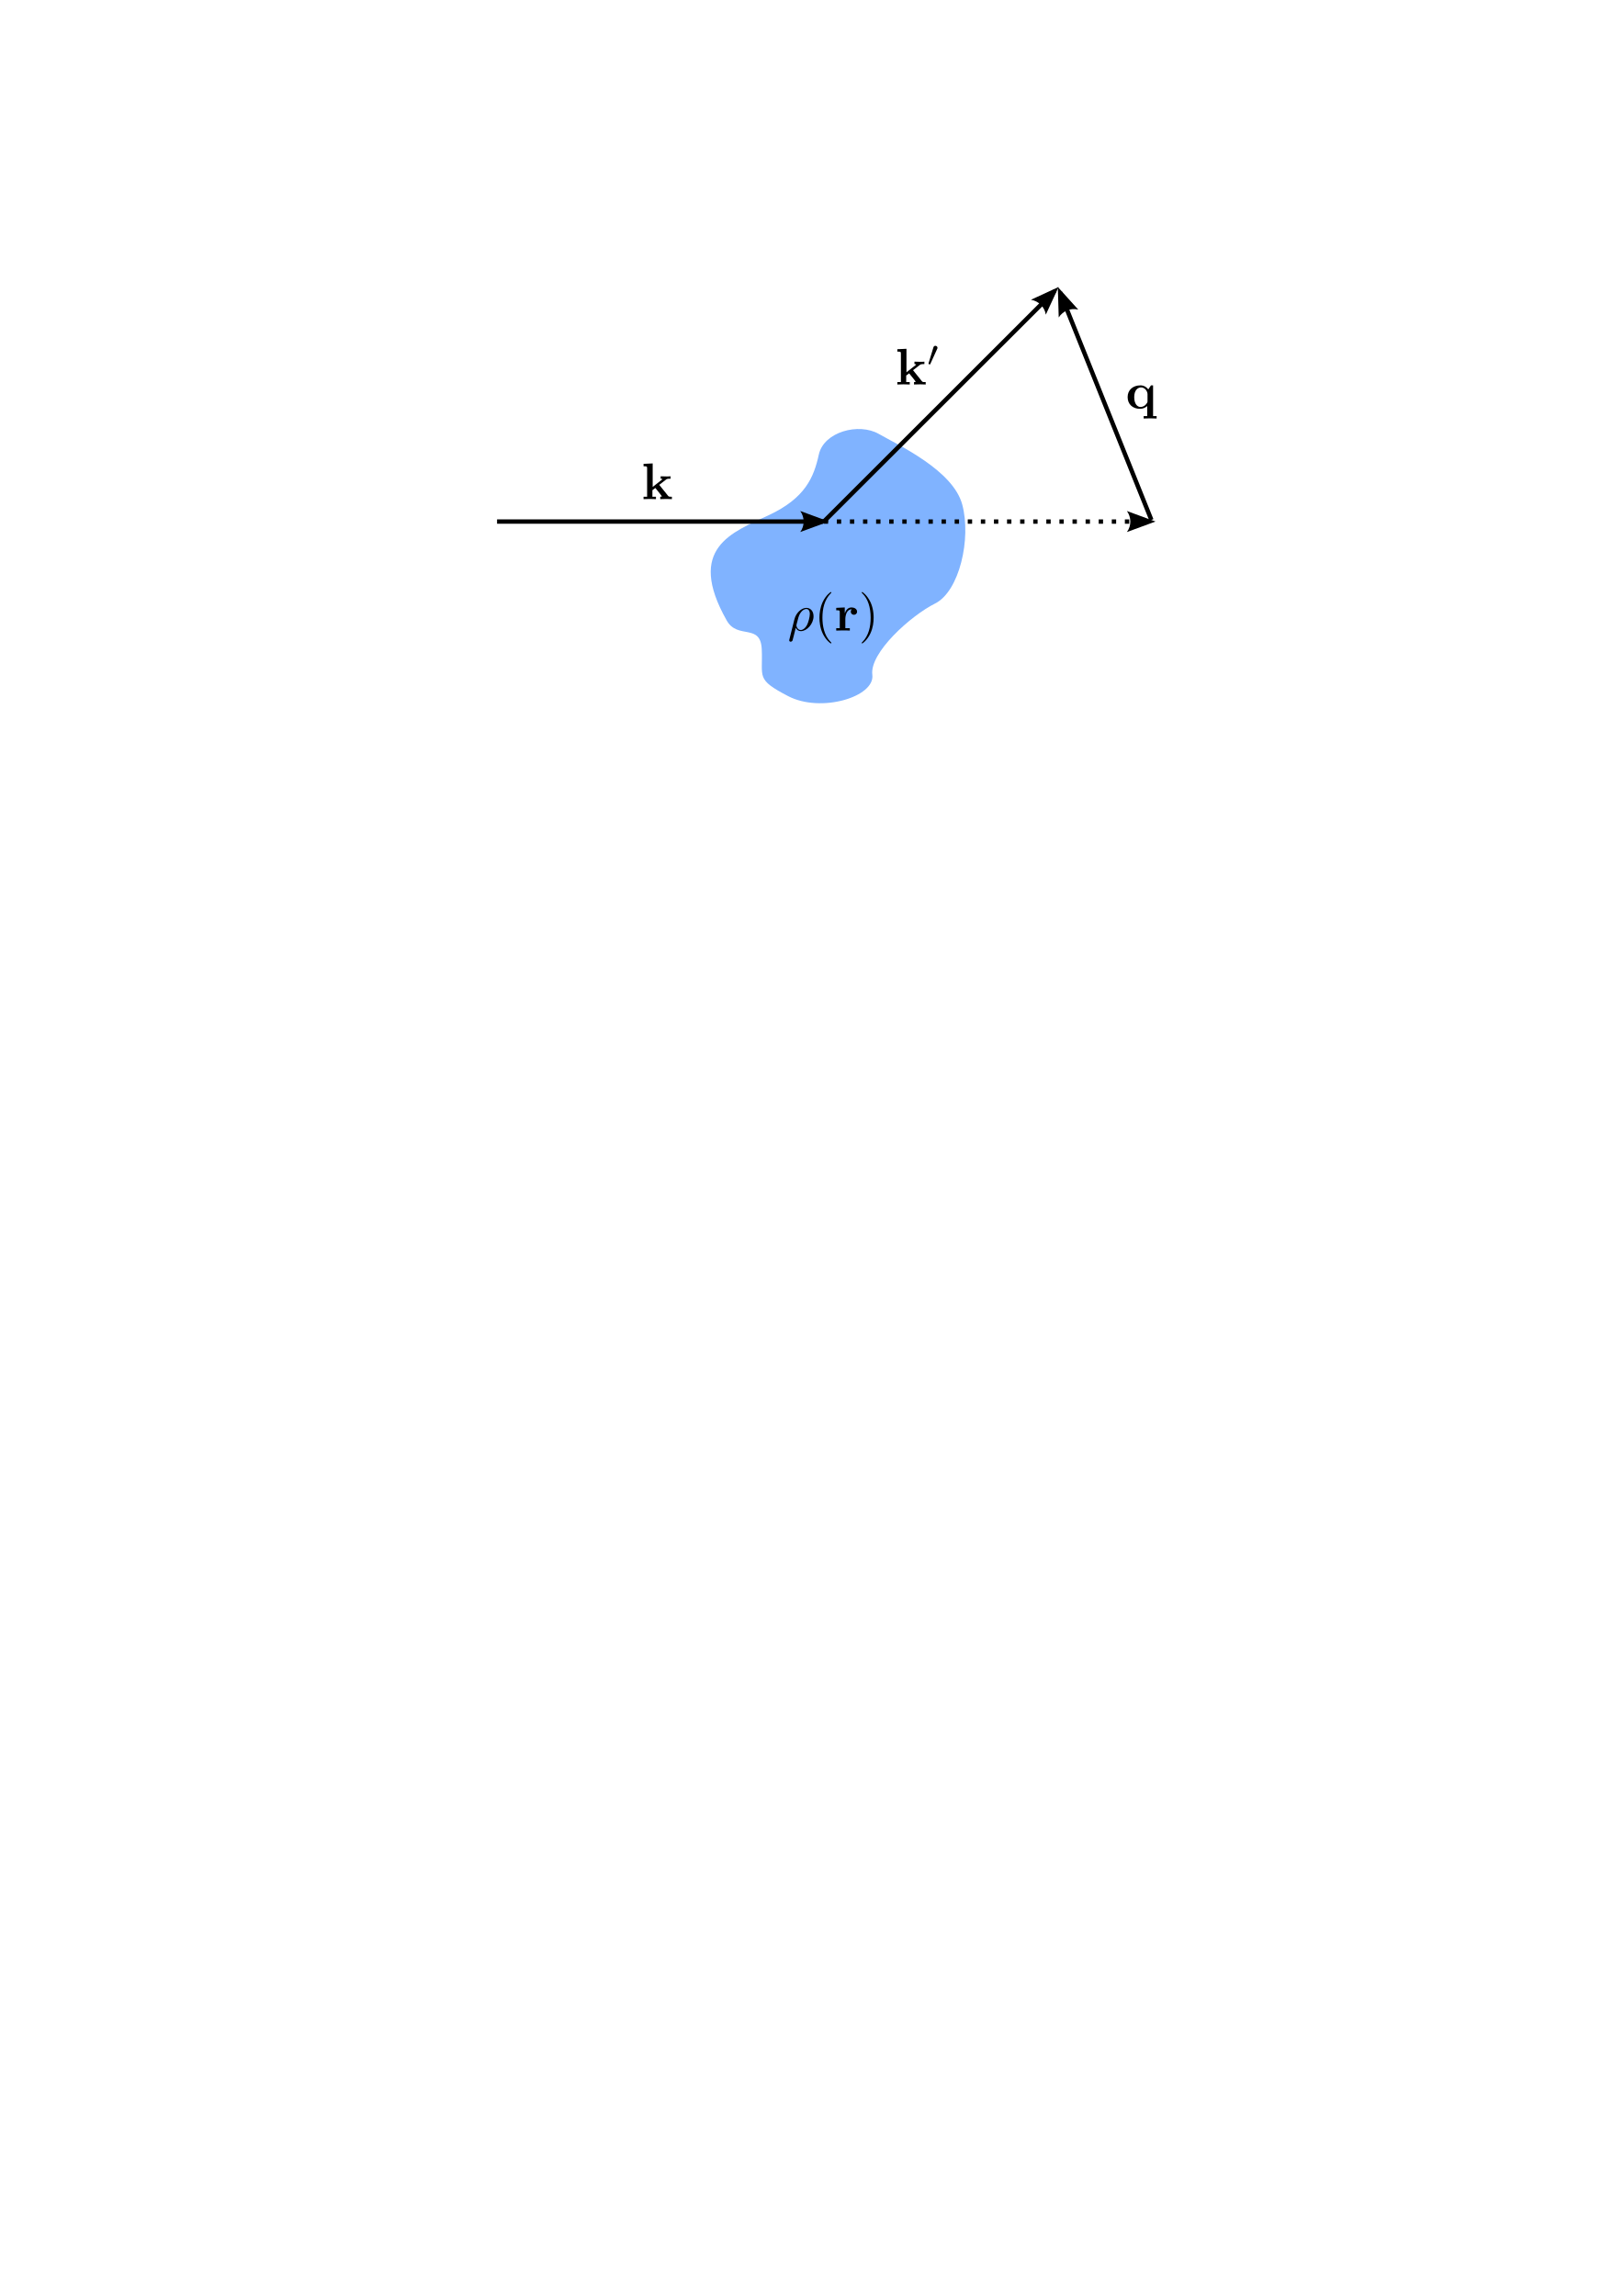
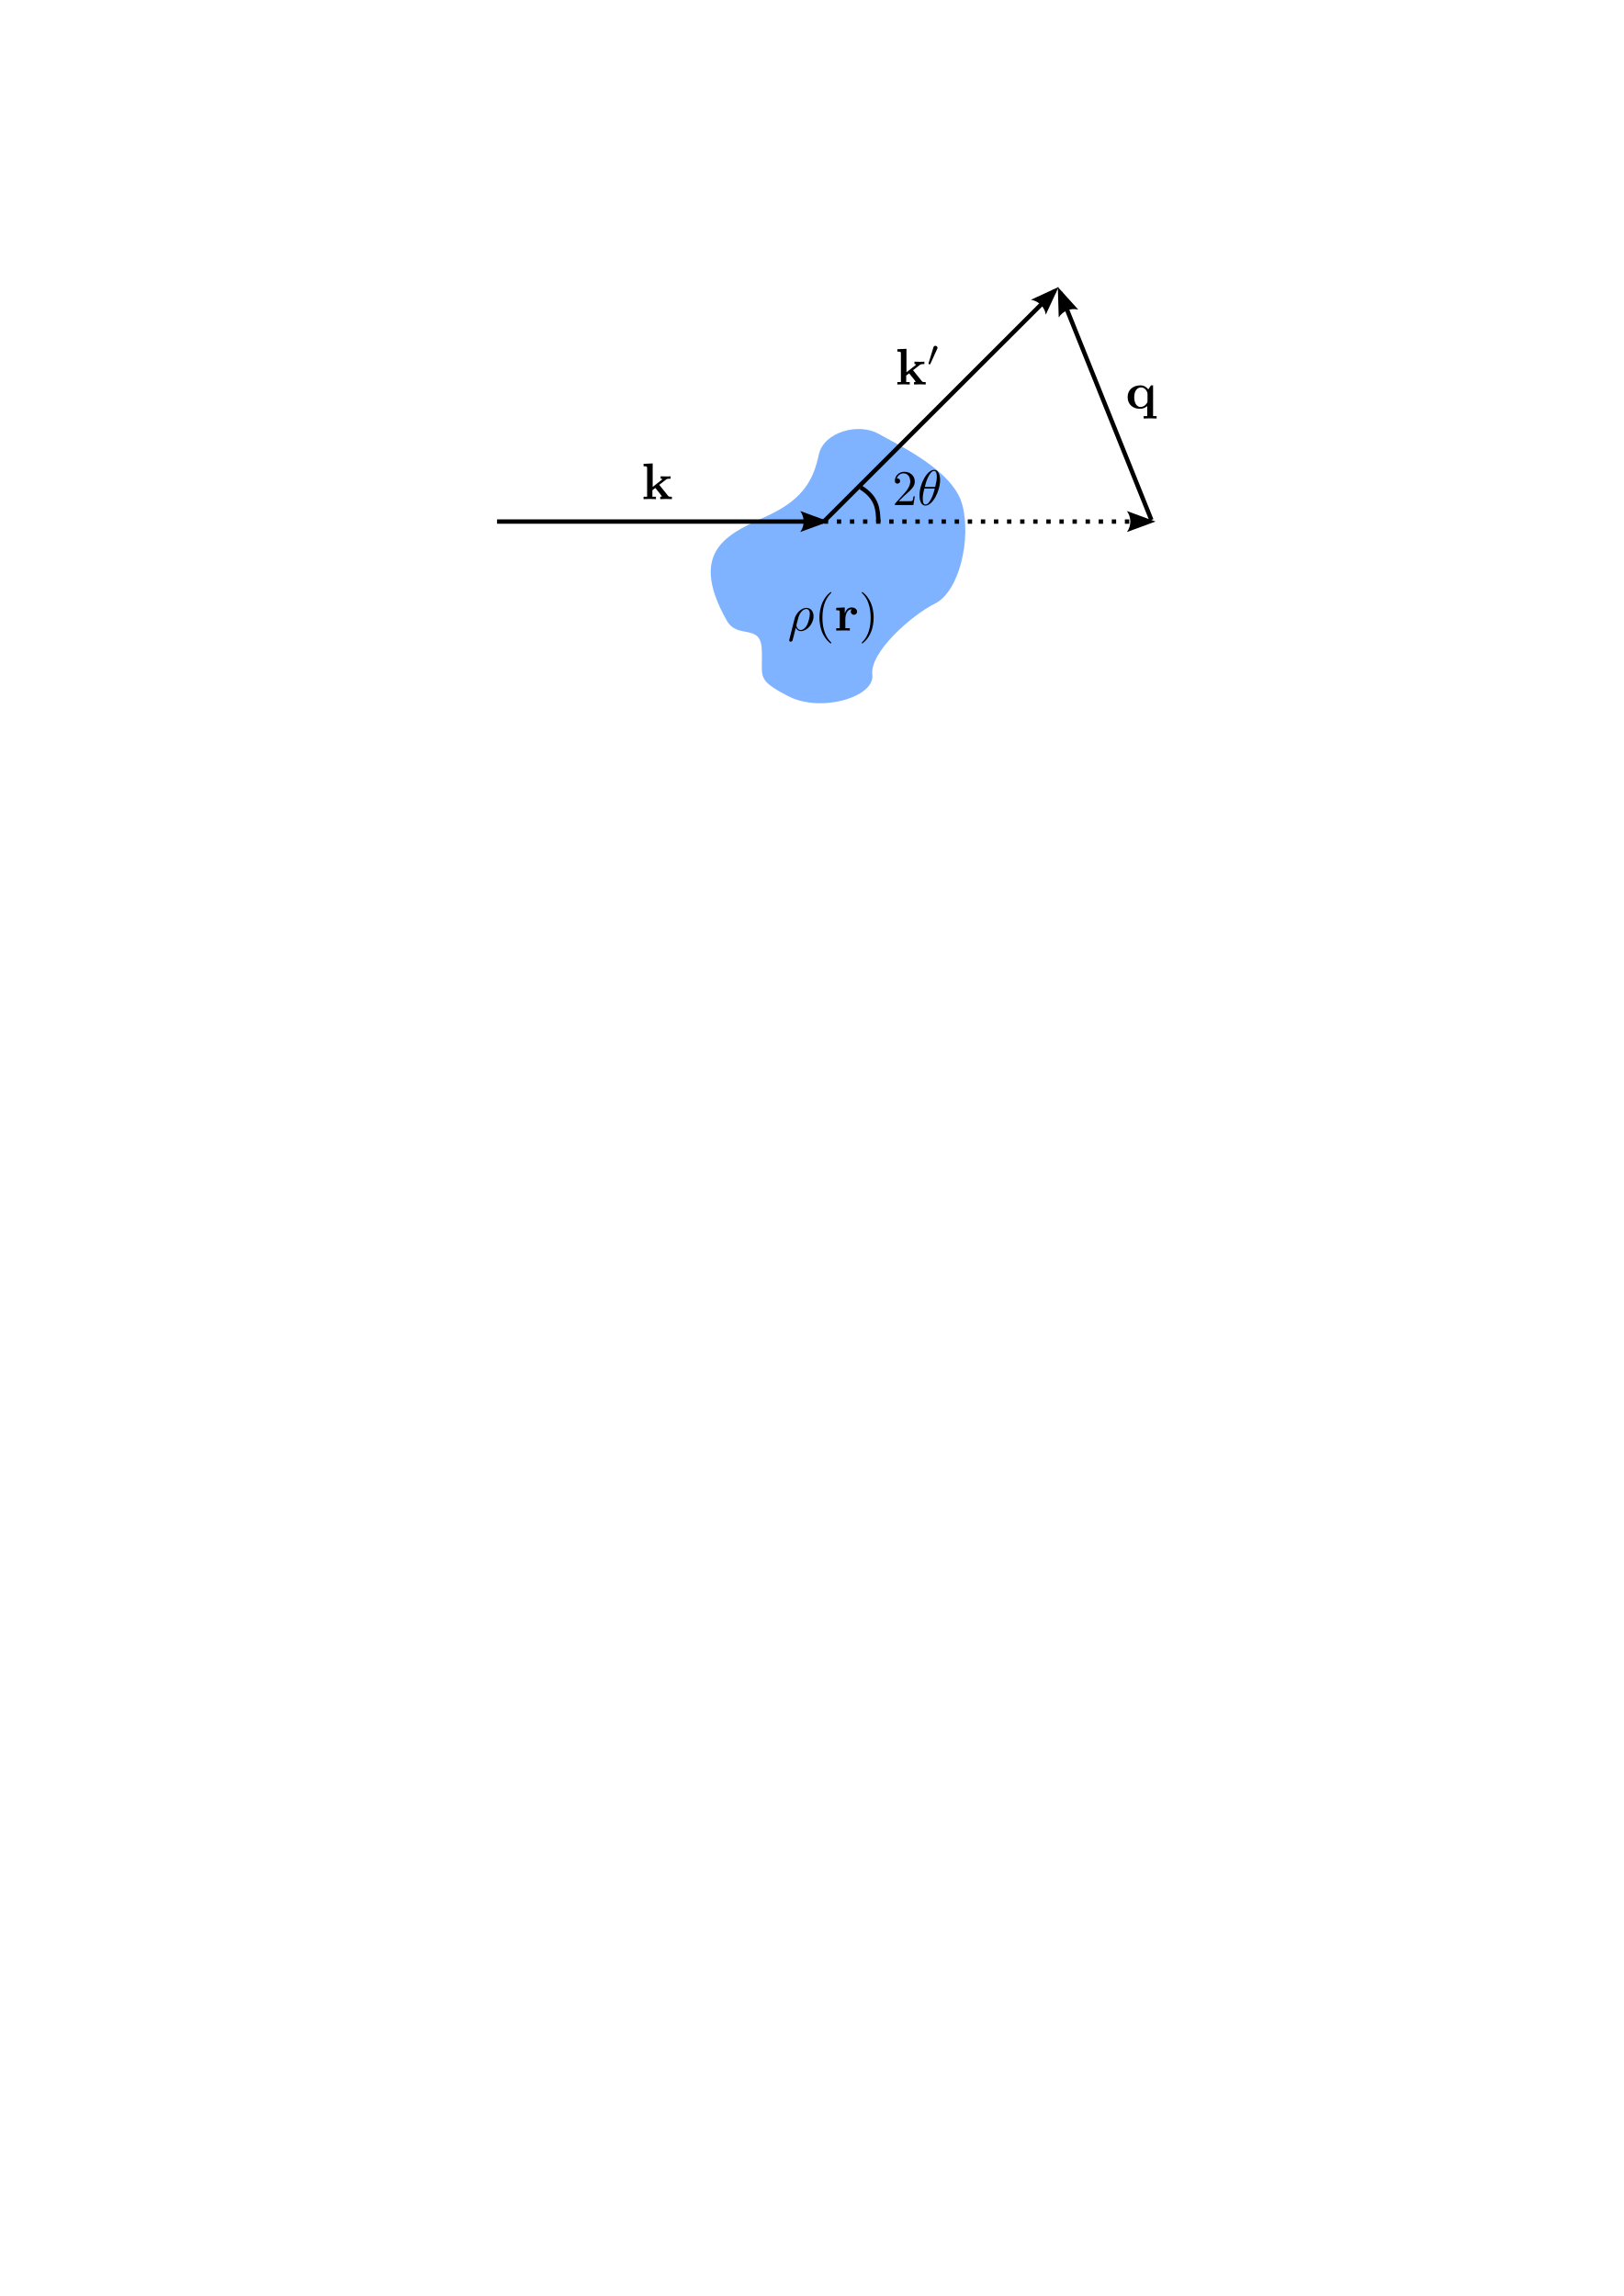
<svg xmlns="http://www.w3.org/2000/svg" width="744.094" height="1052.362" id="svg5198" version="1.1">
  <defs id="defs5200">
-     <marker orient="auto" refY="0.0" refX="0.0" id="Arrow2Mend" style="overflow:visible;">
-       <path id="path4728" style="fill-rule:evenodd;stroke-width:0.625;stroke-linejoin:round;" d="M 8.719,4.034 L -2.207,0.016 L 8.719,-4.002 C 6.973,-1.63 6.983,1.616 8.719,4.034 z " transform="scale(0.6) rotate(180) translate(0,0)" />
+     <marker style="overflow:visible;" id="Arrow2Mend" refX="0.0" refY="0.0" orient="auto">
+       <path transform="scale(0.6) rotate(180) translate(0,0)" d="M 8.719,4.034 L -2.207,0.016 L 8.719,-4.002 C 6.973,-1.63 6.983,1.616 8.719,4.034 z " style="fill-rule:evenodd;stroke-width:0.625;stroke-linejoin:round;" id="path4728" />
    </marker>
-     <marker orient="auto" refY="0" refX="0" id="Arrow2Mend-2" style="overflow:visible">
-       <path id="path4728-2" style="fill-rule:evenodd;stroke-width:0.625;stroke-linejoin:round" d="M 8.719,4.034 -2.207,0.016 8.719,-4.002 c -1.745,2.372 -1.735,5.617 -6e-7,8.035 z" transform="scale(-0.6,-0.6)" />
+     <marker style="overflow:visible" id="Arrow2Mend-2" refX="0" refY="0" orient="auto">
+       <path transform="scale(-0.6,-0.6)" d="M 8.719,4.034 -2.207,0.016 8.719,-4.002 c -1.745,2.372 -1.735,5.617 -6e-7,8.035 z" style="fill-rule:evenodd;stroke-width:0.625;stroke-linejoin:round" id="path4728-2" />
    </marker>
-     <marker orient="auto" refY="0" refX="0" id="Arrow2Mend-1" style="overflow:visible">
-       <path id="path4728-0" style="fill-rule:evenodd;stroke-width:0.625;stroke-linejoin:round" d="M 8.719,4.034 -2.207,0.016 8.719,-4.002 c -1.745,2.372 -1.735,5.617 -6e-7,8.035 z" transform="scale(-0.6,-0.6)" />
+     <marker style="overflow:visible" id="Arrow2Mend-1" refX="0" refY="0" orient="auto">
+       <path transform="scale(-0.6,-0.6)" d="M 8.719,4.034 -2.207,0.016 8.719,-4.002 c -1.745,2.372 -1.735,5.617 -6e-7,8.035 z" style="fill-rule:evenodd;stroke-width:0.625;stroke-linejoin:round" id="path4728-0" />
    </marker>
-     <marker orient="auto" refY="0" refX="0" id="Arrow2Mend-5" style="overflow:visible">
-       <path id="path4728-9" style="fill-rule:evenodd;stroke-width:0.625;stroke-linejoin:round" d="M 8.719,4.034 -2.207,0.016 8.719,-4.002 c -1.745,2.372 -1.735,5.617 -6e-7,8.035 z" transform="scale(-0.6,-0.6)" />
+     <marker style="overflow:visible" id="Arrow2Mend-5" refX="0" refY="0" orient="auto">
+       <path transform="scale(-0.6,-0.6)" d="M 8.719,4.034 -2.207,0.016 8.719,-4.002 c -1.745,2.372 -1.735,5.617 -6e-7,8.035 z" style="fill-rule:evenodd;stroke-width:0.625;stroke-linejoin:round" id="path4728-9" />
    </marker>
-     <marker orient="auto" refY="0" refX="0" id="Arrow2Mend-9" style="overflow:visible">
-       <path id="path4728-09" style="fill-rule:evenodd;stroke-width:0.625;stroke-linejoin:round" d="M 8.719,4.034 -2.207,0.016 8.719,-4.002 c -1.745,2.372 -1.735,5.617 -6e-7,8.035 z" transform="scale(-0.6,-0.6)" />
+     <marker style="overflow:visible" id="Arrow2Mend-9" refX="0" refY="0" orient="auto">
+       <path transform="scale(-0.6,-0.6)" d="M 8.719,4.034 -2.207,0.016 8.719,-4.002 c -1.745,2.372 -1.735,5.617 -6e-7,8.035 z" style="fill-rule:evenodd;stroke-width:0.625;stroke-linejoin:round" id="path4728-09" />
    </marker>
  </defs>
  <g id="layer1">
-     <path id="path5210" d="m 333.065,284.448 c -18.894,-33.355 2.616,-40.501 19.29,-48.34 16.674,-7.839 20.597,-17.311 22.886,-27.763 2.289,-10.452 18.309,-14.698 27.463,-9.472 9.154,5.226 34.002,16.658 38.252,32.336 4.25,15.678 -1.308,39.848 -12.424,45.401 -11.116,5.553 -30.079,22.537 -28.771,32.662 1.308,10.125 -23.54,17.638 -38.579,9.799 -15.039,-7.839 -11.482,-8.564 -12.097,-21.557 -0.568,-11.997 -11.047,-4.285 -16.02,-13.065 z" style="fill:#80b3ff;stroke:none" />
-     <path id="path5206" d="m 227.789,239.052 149.394,0" style="fill:none;stroke:#000000;stroke-width:2;stroke-linecap:butt;stroke-linejoin:miter;stroke-miterlimit:4;stroke-opacity:1;stroke-dasharray:none;marker-end:url(#Arrow2Mend)" />
-     <g id="g5219" transform="matrix(0.4457304,0,0,0.4452947,228.0538,129.843)">
-       <g word-spacing="normal" letter-spacing="normal" font-size-adjust="none" font-stretch="normal" font-weight="normal" font-variant="normal" font-style="normal" stroke-miterlimit="10.433" xml:space="preserve" transform="matrix(1.062992,0,0,-1.062992,-186.0236,789.2717)" id="content" style="font-style:normal;font-variant:normal;font-weight:normal;font-stretch:normal;letter-spacing:normal;word-spacing:normal;text-anchor:start;fill:none;stroke:#000000;stroke-width:2.245;stroke-linecap:butt;stroke-linejoin:miter;stroke-miterlimit:10.433;stroke-opacity:1;stroke-dasharray:none;stroke-dashoffset:0">
-         <path id="path5222" d="m 457.16,397.57 -0.01,-0.02 0,-0.03 -0.01,-0.03 0,-0.02 -0.01,-0.03 -0.01,-0.02 0,-0.02 -0.01,-0.03 0,-0.02 -0.01,-0.02 0,-0.02 0,-0.02 -0.01,-0.02 0,-0.02 -0.01,-0.04 -0.01,-0.03 0,-0.03 -0.01,-0.03 -0.01,-0.03 0,-0.03 -0.01,-0.02 0,-0.02 0,-0.03 -0.01,-0.02 0,-0.02 0,-0.01 0,-0.02 0,-0.01 -0.01,-0.02 0,-0.01 0,-0.02 0,-0.01 0,-0.01 0,-0.02 0,-0.02 0,-0.02 c 0,-0.74 0.55,-1.35 1.39,-1.35 1.05,0 1.64,0.91 1.75,1.05 0.23,0.45 1.84,7.13 3.19,12.52 0.98,-2 2.58,-3.35 4.92,-3.35 l -0.05,1.1 c -3.48,0 -4.28,3.98 -4.28,4.43 0,0.21 0.25,1.19 0.39,1.85 1.41,5.58 1.91,7.37 3,9.36 2.14,3.64 4.63,4.73 6.17,4.73 1.85,0 3.44,-1.44 3.44,-4.87 0,-2.75 -1.44,-8.33 -2.78,-10.77 -1.66,-3.14 -4.05,-4.73 -5.94,-4.73 h 0 l 0.05,-1.1 c 5.83,0 12.27,7.03 12.27,14.46 0,5.28 -3.3,8.1 -6.94,8.1 -4.83,0 -10.06,-4.98 -11.55,-11.06 z" style="fill:#000000;stroke-width:0" />
-         <path id="path5224" d="m 497.8,394.25 0,0.02 0,0.03 0,0.01 0,0.02 -0.01,0.01 0,0.02 -0.01,0.01 0,0.02 -0.01,0.02 -0.01,0.02 -0.02,0.02 -0.01,0.03 -0.02,0.02 -0.01,0.03 -0.03,0.03 -0.02,0.03 -0.03,0.03 -0.03,0.04 -0.01,0.02 -0.02,0.02 -0.01,0.02 -0.02,0.02 -0.02,0.02 -0.02,0.03 -0.02,0.02 -0.03,0.02 -0.02,0.03 -0.02,0.02 -0.03,0.03 -0.02,0.03 -0.03,0.03 -0.03,0.03 -0.02,0.03 -0.03,0.03 -0.04,0.03 -0.03,0.03 -0.03,0.04 -0.03,0.03 -0.04,0.04 -0.04,0.03 -0.03,0.04 -0.04,0.04 c -6.22,6.28 -7.82,15.69 -7.82,23.31 0,8.67 1.9,17.35 8.02,23.56 0.64,0.61 0.64,0.71 0.64,0.86 0,0.35 -0.19,0.49 -0.48,0.49 -0.5,0 -4.99,-3.38 -7.93,-9.7 -2.54,-5.49 -3.14,-11.02 -3.14,-15.21 0,-3.89 0.55,-9.9 3.29,-15.54 2.98,-6.13 7.28,-9.36 7.78,-9.36 0.29,0 0.48,0.14 0.48,0.5 z" style="fill:#000000;stroke-width:0" />
-         <path id="path5226" d="m 510.74,423 v 5.62 l -8.26,-0.41 v -2.34 c 3.09,0 3.43,0 3.43,-1.94 v -15.39 h -3.43 v -2.34 c 1.75,0.05 3.98,0.16 6.28,0.16 1.89,0 5.08,0 6.87,-0.16 v 2.34 h -4.34 v 8.72 c 0,3.49 1.25,9.56 6.23,9.56 -0.04,-0.04 -0.95,-0.84 -0.95,-2.29 0,-2.03 1.59,-3.03 3.05,-3.03 1.43,0 3.03,1.04 3.03,3.03 0,2.64 -2.69,4.09 -5.28,4.09 -3.49,0 -5.47,-2.5 -6.63,-5.62 z" style="fill:#000000;stroke-width:0" />
-         <path id="path5228" d="m 538.66,418.65 0,0.37 -0.01,0.39 -0.01,0.39 -0.01,0.41 -0.04,0.84 -0.06,0.88 -0.08,0.92 -0.11,0.95 -0.13,0.97 -0.17,1.01 -0.19,1.02 -0.23,1.03 -0.27,1.05 -0.3,1.06 -0.35,1.07 -0.4,1.07 -0.21,0.53 -0.22,0.53 -0.24,0.53 -0.25,0.53 c -2.98,6.12 -7.27,9.36 -7.77,9.36 -0.29,0 -0.5,-0.19 -0.5,-0.49 0,-0.15 0,-0.25 0.94,-1.15 4.89,-4.92 7.73,-12.85 7.73,-23.27 0,-8.51 -1.84,-17.28 -8.03,-23.56 -0.64,-0.59 -0.64,-0.7 -0.64,-0.84 0,-0.3 0.21,-0.5 0.5,-0.5 0.5,0 4.97,3.39 7.92,9.71 2.54,5.47 3.13,11 3.13,15.19 z" style="fill:#000000;stroke-width:0" />
+     <path style="fill:#80b3ff;stroke:none" d="m 333.065,284.448 c -18.894,-33.355 2.616,-40.501 19.29,-48.34 16.674,-7.839 20.597,-17.311 22.886,-27.763 2.289,-10.452 18.309,-14.698 27.463,-9.472 9.154,5.226 34.002,16.658 38.252,32.336 4.25,15.678 -1.308,39.848 -12.424,45.401 -11.116,5.553 -30.079,22.537 -28.771,32.662 1.308,10.125 -23.54,17.638 -38.579,9.799 -15.039,-7.839 -11.482,-8.564 -12.097,-21.557 -0.568,-11.997 -11.047,-4.285 -16.02,-13.065 z" id="path5210" />
+     <path style="fill:none;stroke:#000000;stroke-width:2;stroke-linecap:butt;stroke-linejoin:miter;stroke-miterlimit:4;stroke-opacity:1;stroke-dasharray:none;marker-end:url(#Arrow2Mend)" d="m 227.789,239.052 149.394,0" id="path5206" />
+     <g transform="matrix(0.4457304,0,0,0.4452947,228.0538,129.843)" id="g5219">
+       <g style="font-style:normal;font-variant:normal;font-weight:normal;font-stretch:normal;letter-spacing:normal;word-spacing:normal;text-anchor:start;fill:none;stroke:#000000;stroke-width:2.245;stroke-linecap:butt;stroke-linejoin:miter;stroke-miterlimit:10.433;stroke-opacity:1;stroke-dasharray:none;stroke-dashoffset:0" id="content" transform="matrix(1.062992,0,0,-1.062992,-186.0236,789.2717)" xml:space="preserve" stroke-miterlimit="10.433" font-style="normal" font-variant="normal" font-weight="normal" font-stretch="normal" font-size-adjust="none" letter-spacing="normal" word-spacing="normal">
+         <path style="fill:#000000;stroke-width:0" d="m 457.16,397.57 -0.01,-0.02 0,-0.03 -0.01,-0.03 0,-0.02 -0.01,-0.03 -0.01,-0.02 0,-0.02 -0.01,-0.03 0,-0.02 -0.01,-0.02 0,-0.02 0,-0.02 -0.01,-0.02 0,-0.02 -0.01,-0.04 -0.01,-0.03 0,-0.03 -0.01,-0.03 -0.01,-0.03 0,-0.03 -0.01,-0.02 0,-0.02 0,-0.03 -0.01,-0.02 0,-0.02 0,-0.01 0,-0.02 0,-0.01 -0.01,-0.02 0,-0.01 0,-0.02 0,-0.01 0,-0.01 0,-0.02 0,-0.02 0,-0.02 c 0,-0.74 0.55,-1.35 1.39,-1.35 1.05,0 1.64,0.91 1.75,1.05 0.23,0.45 1.84,7.13 3.19,12.52 0.98,-2 2.58,-3.35 4.92,-3.35 l -0.05,1.1 c -3.48,0 -4.28,3.98 -4.28,4.43 0,0.21 0.25,1.19 0.39,1.85 1.41,5.58 1.91,7.37 3,9.36 2.14,3.64 4.63,4.73 6.17,4.73 1.85,0 3.44,-1.44 3.44,-4.87 0,-2.75 -1.44,-8.33 -2.78,-10.77 -1.66,-3.14 -4.05,-4.73 -5.94,-4.73 h 0 l 0.05,-1.1 c 5.83,0 12.27,7.03 12.27,14.46 0,5.28 -3.3,8.1 -6.94,8.1 -4.83,0 -10.06,-4.98 -11.55,-11.06 z" id="path5222" />
+         <path style="fill:#000000;stroke-width:0" d="m 497.8,394.25 0,0.02 0,0.03 0,0.01 0,0.02 -0.01,0.01 0,0.02 -0.01,0.01 0,0.02 -0.01,0.02 -0.01,0.02 -0.02,0.02 -0.01,0.03 -0.02,0.02 -0.01,0.03 -0.03,0.03 -0.02,0.03 -0.03,0.03 -0.03,0.04 -0.01,0.02 -0.02,0.02 -0.01,0.02 -0.02,0.02 -0.02,0.02 -0.02,0.03 -0.02,0.02 -0.03,0.02 -0.02,0.03 -0.02,0.02 -0.03,0.03 -0.02,0.03 -0.03,0.03 -0.03,0.03 -0.02,0.03 -0.03,0.03 -0.04,0.03 -0.03,0.03 -0.03,0.04 -0.03,0.03 -0.04,0.04 -0.04,0.03 -0.03,0.04 -0.04,0.04 c -6.22,6.28 -7.82,15.69 -7.82,23.31 0,8.67 1.9,17.35 8.02,23.56 0.64,0.61 0.64,0.71 0.64,0.86 0,0.35 -0.19,0.49 -0.48,0.49 -0.5,0 -4.99,-3.38 -7.93,-9.7 -2.54,-5.49 -3.14,-11.02 -3.14,-15.21 0,-3.89 0.55,-9.9 3.29,-15.54 2.98,-6.13 7.28,-9.36 7.78,-9.36 0.29,0 0.48,0.14 0.48,0.5 z" id="path5224" />
+         <path style="fill:#000000;stroke-width:0" d="m 510.74,423 v 5.62 l -8.26,-0.41 v -2.34 c 3.09,0 3.43,0 3.43,-1.94 v -15.39 h -3.43 v -2.34 c 1.75,0.05 3.98,0.16 6.28,0.16 1.89,0 5.08,0 6.87,-0.16 v 2.34 h -4.34 v 8.72 c 0,3.49 1.25,9.56 6.23,9.56 -0.04,-0.04 -0.95,-0.84 -0.95,-2.29 0,-2.03 1.59,-3.03 3.05,-3.03 1.43,0 3.03,1.04 3.03,3.03 0,2.64 -2.69,4.09 -5.28,4.09 -3.49,0 -5.47,-2.5 -6.63,-5.62 z" id="path5226" />
+         <path style="fill:#000000;stroke-width:0" d="m 538.66,418.65 0,0.37 -0.01,0.39 -0.01,0.39 -0.01,0.41 -0.04,0.84 -0.06,0.88 -0.08,0.92 -0.11,0.95 -0.13,0.97 -0.17,1.01 -0.19,1.02 -0.23,1.03 -0.27,1.05 -0.3,1.06 -0.35,1.07 -0.4,1.07 -0.21,0.53 -0.22,0.53 -0.24,0.53 -0.25,0.53 c -2.98,6.12 -7.27,9.36 -7.77,9.36 -0.29,0 -0.5,-0.19 -0.5,-0.49 0,-0.15 0,-0.25 0.94,-1.15 4.89,-4.92 7.73,-12.85 7.73,-23.27 0,-8.51 -1.84,-17.28 -8.03,-23.56 -0.64,-0.59 -0.64,-0.7 -0.64,-0.84 0,-0.3 0.21,-0.5 0.5,-0.5 0.5,0 4.97,3.39 7.92,9.71 2.54,5.47 3.13,11 3.13,15.19 z" id="path5228" />
      </g>
    </g>
-     <path id="path5206-6" d="M 377.634,238.96 483.272,133.426" style="fill:none;stroke:#000000;stroke-width:2;stroke-linecap:butt;stroke-linejoin:miter;stroke-miterlimit:4;stroke-opacity:1;stroke-dasharray:none;marker-end:url(#Arrow2Mend)" />
-     <g id="g5975" transform="matrix(0.4457304,0,0,0.4452947,161.1369,69.59011)">
-       <g id="g5977" transform="matrix(1.062992,0,0,-1.062992,-186.0236,789.2717)" xml:space="preserve" stroke-miterlimit="10.433" font-style="normal" font-variant="normal" font-weight="normal" font-stretch="normal" font-size-adjust="none" letter-spacing="normal" word-spacing="normal" style="font-style:normal;font-variant:normal;font-weight:normal;font-stretch:normal;letter-spacing:normal;word-spacing:normal;text-anchor:start;fill:none;stroke:#000000;stroke-width:2.245;stroke-linecap:butt;stroke-linejoin:miter;stroke-miterlimit:10.433;stroke-opacity:1;stroke-dasharray:none;stroke-dashoffset:0">
-         <path d="m 466.18,418.01 v 22.77 l -8.82,-0.41 v -2.34 c 3.1,0 3.44,0 3.44,-1.94 v -27.55 h -3.44 v -2.34 c 1.85,0.05 4.19,0.16 5.99,0.16 1.84,0 4.23,-0.11 6.01,-0.16 v 2.34 h -3.43 v 6.33 c 1.45,1.14 1.84,1.44 2.84,2.14 l 5.03,-6.28 c 0.45,-0.59 1.25,-1.59 1.25,-1.73 0,-0.46 -0.89,-0.46 -1.55,-0.46 v -2.34 c 1.5,0.09 5.83,0.16 6.08,0.16 1.8,0 3.49,-0.07 5.19,-0.16 v 2.34 h -0.86 c -2.14,0 -2.28,0.21 -2.94,1 l -8.42,10.5 6.49,5.03 c 0.7,0.57 1.14,0.91 4.48,0.91 v 2.34 c -1.34,-0.15 -2.59,-0.15 -3.89,-0.15 -1.34,0 -4.58,0.11 -5.72,0.15 v -2.34 c 1.14,0 1.28,-0.16 1.69,-0.55 z" id="path5979" style="fill:#000000;stroke-width:0" />
+     <path style="fill:none;stroke:#000000;stroke-width:2;stroke-linecap:butt;stroke-linejoin:miter;stroke-miterlimit:4;stroke-opacity:1;stroke-dasharray:none;marker-end:url(#Arrow2Mend)" d="M 377.634,238.96 483.272,133.426" id="path5206-6" />
+     <g transform="matrix(0.4457304,0,0,0.4452947,161.1369,69.59011)" id="g5975">
+       <g style="font-style:normal;font-variant:normal;font-weight:normal;font-stretch:normal;letter-spacing:normal;word-spacing:normal;text-anchor:start;fill:none;stroke:#000000;stroke-width:2.245;stroke-linecap:butt;stroke-linejoin:miter;stroke-miterlimit:10.433;stroke-opacity:1;stroke-dasharray:none;stroke-dashoffset:0" word-spacing="normal" letter-spacing="normal" font-size-adjust="none" font-stretch="normal" font-weight="normal" font-variant="normal" font-style="normal" stroke-miterlimit="10.433" xml:space="preserve" transform="matrix(1.062992,0,0,-1.062992,-186.0236,789.2717)" id="g5977">
+         <path style="fill:#000000;stroke-width:0" id="path5979" d="m 466.18,418.01 v 22.77 l -8.82,-0.41 v -2.34 c 3.1,0 3.44,0 3.44,-1.94 v -27.55 h -3.44 v -2.34 c 1.85,0.05 4.19,0.16 5.99,0.16 1.84,0 4.23,-0.11 6.01,-0.16 v 2.34 h -3.43 v 6.33 c 1.45,1.14 1.84,1.44 2.84,2.14 l 5.03,-6.28 c 0.45,-0.59 1.25,-1.59 1.25,-1.73 0,-0.46 -0.89,-0.46 -1.55,-0.46 v -2.34 c 1.5,0.09 5.83,0.16 6.08,0.16 1.8,0 3.49,-0.07 5.19,-0.16 v 2.34 h -0.86 c -2.14,0 -2.28,0.21 -2.94,1 l -8.42,10.5 6.49,5.03 c 0.7,0.57 1.14,0.91 4.48,0.91 v 2.34 c -1.34,-0.15 -2.59,-0.15 -3.89,-0.15 -1.34,0 -4.58,0.11 -5.72,0.15 v -2.34 c 1.14,0 1.28,-0.16 1.69,-0.55 z" />
      </g>
    </g>
-     <g id="g6021" transform="matrix(0.4457304,0,0,0.4452947,277.4424,17.04583)">
-       <g word-spacing="normal" letter-spacing="normal" font-size-adjust="none" font-stretch="normal" font-weight="normal" font-variant="normal" font-style="normal" stroke-miterlimit="10.433" xml:space="preserve" transform="matrix(1.062992,0,0,-1.062992,-186.0236,789.2717)" id="g6023" style="font-style:normal;font-variant:normal;font-weight:normal;font-stretch:normal;letter-spacing:normal;word-spacing:normal;text-anchor:start;fill:none;stroke:#000000;stroke-width:2.245;stroke-linecap:butt;stroke-linejoin:miter;stroke-miterlimit:10.433;stroke-opacity:1;stroke-dasharray:none;stroke-dashoffset:0">
-         <path id="path6025" d="m 466.18,418.01 v 22.77 l -8.82,-0.41 v -2.34 c 3.1,0 3.44,0 3.44,-1.94 v -27.55 h -3.44 v -2.34 c 1.85,0.05 4.19,0.16 5.99,0.16 1.84,0 4.23,-0.11 6.01,-0.16 v 2.34 h -3.43 v 6.33 c 1.45,1.14 1.84,1.44 2.84,2.14 l 5.03,-6.28 c 0.45,-0.59 1.25,-1.59 1.25,-1.73 0,-0.46 -0.89,-0.46 -1.55,-0.46 v -2.34 c 1.5,0.09 5.83,0.16 6.08,0.16 1.8,0 3.49,-0.07 5.19,-0.16 v 2.34 h -0.86 c -2.14,0 -2.28,0.21 -2.94,1 l -8.42,10.5 6.49,5.03 c 0.7,0.57 1.14,0.91 4.48,0.91 v 2.34 c -1.34,-0.15 -2.59,-0.15 -3.89,-0.15 -1.34,0 -4.58,0.11 -5.72,0.15 v -2.34 c 1.14,0 1.28,-0.16 1.69,-0.55 z" style="fill:#000000;stroke-width:0" />
-         <path id="path6027" d="m 495.87,440.65 0.03,0.06 0.02,0.05 0.02,0.05 0.03,0.05 0.02,0.04 0.01,0.05 0.02,0.04 0.02,0.04 0.01,0.05 0.02,0.04 0.01,0.03 0.01,0.04 0.01,0.04 0.02,0.03 0,0.04 0.01,0.03 0.01,0.03 0.01,0.03 0,0.03 0.01,0.03 0,0.03 0.01,0.03 0,0.03 0,0.02 0.01,0.06 0,0.05 0,0.04 0,0.05 c 0,1.08 -0.98,1.92 -2.06,1.92 -1.33,0 -1.73,-1.09 -1.91,-1.64 l -4.6,-15.09 c -0.04,-0.06 -0.18,-0.52 -0.18,-0.56 0,-0.41 1.08,-0.77 1.36,-0.77 0.25,0 0.28,0.08 0.52,0.59 z" style="fill:#000000;stroke-width:0" />
+     <g transform="matrix(0.4457304,0,0,0.4452947,277.4424,17.04583)" id="g6021">
+       <g style="font-style:normal;font-variant:normal;font-weight:normal;font-stretch:normal;letter-spacing:normal;word-spacing:normal;text-anchor:start;fill:none;stroke:#000000;stroke-width:2.245;stroke-linecap:butt;stroke-linejoin:miter;stroke-miterlimit:10.433;stroke-opacity:1;stroke-dasharray:none;stroke-dashoffset:0" id="g6023" transform="matrix(1.062992,0,0,-1.062992,-186.0236,789.2717)" xml:space="preserve" stroke-miterlimit="10.433" font-style="normal" font-variant="normal" font-weight="normal" font-stretch="normal" font-size-adjust="none" letter-spacing="normal" word-spacing="normal">
+         <path style="fill:#000000;stroke-width:0" d="m 466.18,418.01 v 22.77 l -8.82,-0.41 v -2.34 c 3.1,0 3.44,0 3.44,-1.94 v -27.55 h -3.44 v -2.34 c 1.85,0.05 4.19,0.16 5.99,0.16 1.84,0 4.23,-0.11 6.01,-0.16 v 2.34 h -3.43 v 6.33 c 1.45,1.14 1.84,1.44 2.84,2.14 l 5.03,-6.28 c 0.45,-0.59 1.25,-1.59 1.25,-1.73 0,-0.46 -0.89,-0.46 -1.55,-0.46 v -2.34 c 1.5,0.09 5.83,0.16 6.08,0.16 1.8,0 3.49,-0.07 5.19,-0.16 v 2.34 h -0.86 c -2.14,0 -2.28,0.21 -2.94,1 l -8.42,10.5 6.49,5.03 c 0.7,0.57 1.14,0.91 4.48,0.91 v 2.34 c -1.34,-0.15 -2.59,-0.15 -3.89,-0.15 -1.34,0 -4.58,0.11 -5.72,0.15 v -2.34 c 1.14,0 1.28,-0.16 1.69,-0.55 z" id="path6025" />
+         <path style="fill:#000000;stroke-width:0" d="m 495.87,440.65 0.03,0.06 0.02,0.05 0.02,0.05 0.03,0.05 0.02,0.04 0.01,0.05 0.02,0.04 0.02,0.04 0.01,0.05 0.02,0.04 0.01,0.03 0.01,0.04 0.01,0.04 0.02,0.03 0,0.04 0.01,0.03 0.01,0.03 0.01,0.03 0,0.03 0.01,0.03 0,0.03 0.01,0.03 0,0.03 0,0.02 0.01,0.06 0,0.05 0,0.04 0,0.05 c 0,1.08 -0.98,1.92 -2.06,1.92 -1.33,0 -1.73,-1.09 -1.91,-1.64 l -4.6,-15.09 c -0.04,-0.06 -0.18,-0.52 -0.18,-0.56 0,-0.41 1.08,-0.77 1.36,-0.77 0.25,0 0.28,0.08 0.52,0.59 z" id="path6027" />
      </g>
    </g>
-     <g id="g6137" transform="matrix(0.4457304,0,0,0.4452947,382.9516,28.05379)">
-       <g word-spacing="normal" letter-spacing="normal" font-size-adjust="none" font-stretch="normal" font-weight="normal" font-variant="normal" font-style="normal" stroke-miterlimit="10.433" xml:space="preserve" transform="matrix(1.062992,0,0,-1.062992,-186.0236,789.2717)" id="g6139" style="font-style:normal;font-variant:normal;font-weight:normal;font-stretch:normal;letter-spacing:normal;word-spacing:normal;text-anchor:start;fill:none;stroke:#000000;stroke-width:2.245;stroke-linecap:butt;stroke-linejoin:miter;stroke-miterlimit:10.433;stroke-opacity:1;stroke-dasharray:none;stroke-dashoffset:0">
-         <path id="path6141" d="m 477.35,424.68 -0.17,0.23 -0.17,0.22 -0.18,0.21 -0.19,0.21 -0.19,0.21 -0.19,0.19 -0.2,0.19 -0.21,0.19 -0.21,0.18 -0.21,0.17 -0.22,0.16 -0.23,0.16 -0.23,0.15 -0.23,0.15 -0.23,0.14 -0.24,0.13 -0.25,0.12 -0.25,0.12 -0.25,0.11 -0.25,0.1 -0.26,0.09 -0.26,0.09 -0.26,0.08 -0.26,0.07 -0.27,0.06 -0.27,0.06 -0.27,0.04 -0.28,0.04 -0.27,0.03 -0.28,0.02 -0.27,0.02 -0.28,0 c -7.27,0 -12.41,-4.44 -12.41,-11.36 0,-7.03 5.03,-11.36 11.95,-11.36 l 0.5,1.8 c -3.07,0 -6.07,2.89 -6.07,9.51 0,7.07 3.68,9.41 6.68,9.41 3.78,0 6.17,-3.94 6.17,-6.42 v -6.92 c 0,-0.91 0,-1.05 -0.75,-2.1 -1.98,-2.93 -4.53,-3.48 -6.03,-3.48 l -0.5,-1.8 c 2.46,0 4.69,0.71 6.99,2.69 v -9.72 h -3.44 v -2.34 c 1.39,0.06 4.38,0.15 6.28,0.15 1.94,0 4.88,-0.09 6.27,-0.15 v 2.34 h -3.44 v 29.75 h -2.03 z" style="fill:#000000;stroke-width:0" />
+     <g transform="matrix(0.4457304,0,0,0.4452947,382.9516,28.05379)" id="g6137">
+       <g style="font-style:normal;font-variant:normal;font-weight:normal;font-stretch:normal;letter-spacing:normal;word-spacing:normal;text-anchor:start;fill:none;stroke:#000000;stroke-width:2.245;stroke-linecap:butt;stroke-linejoin:miter;stroke-miterlimit:10.433;stroke-opacity:1;stroke-dasharray:none;stroke-dashoffset:0" id="g6139" transform="matrix(1.062992,0,0,-1.062992,-186.0236,789.2717)" xml:space="preserve" stroke-miterlimit="10.433" font-style="normal" font-variant="normal" font-weight="normal" font-stretch="normal" font-size-adjust="none" letter-spacing="normal" word-spacing="normal">
+         <path style="fill:#000000;stroke-width:0" d="m 477.35,424.68 -0.17,0.23 -0.17,0.22 -0.18,0.21 -0.19,0.21 -0.19,0.21 -0.19,0.19 -0.2,0.19 -0.21,0.19 -0.21,0.18 -0.21,0.17 -0.22,0.16 -0.23,0.16 -0.23,0.15 -0.23,0.15 -0.23,0.14 -0.24,0.13 -0.25,0.12 -0.25,0.12 -0.25,0.11 -0.25,0.1 -0.26,0.09 -0.26,0.09 -0.26,0.08 -0.26,0.07 -0.27,0.06 -0.27,0.06 -0.27,0.04 -0.28,0.04 -0.27,0.03 -0.28,0.02 -0.27,0.02 -0.28,0 c -7.27,0 -12.41,-4.44 -12.41,-11.36 0,-7.03 5.03,-11.36 11.95,-11.36 l 0.5,1.8 c -3.07,0 -6.07,2.89 -6.07,9.51 0,7.07 3.68,9.41 6.68,9.41 3.78,0 6.17,-3.94 6.17,-6.42 v -6.92 c 0,-0.91 0,-1.05 -0.75,-2.1 -1.98,-2.93 -4.53,-3.48 -6.03,-3.48 l -0.5,-1.8 c 2.46,0 4.69,0.71 6.99,2.69 v -9.72 h -3.44 v -2.34 c 1.39,0.06 4.38,0.15 6.28,0.15 1.94,0 4.88,-0.09 6.27,-0.15 v 2.34 h -3.44 v 29.75 h -2.03 z" id="path6141" />
      </g>
    </g>
-     <path id="path5206-61" d="m 377.496,239.06 149.394,0" style="fill:none;stroke:#000000;stroke-width:2;stroke-linecap:butt;stroke-linejoin:miter;stroke-miterlimit:4;stroke-opacity:1;stroke-dasharray:2, 4;stroke-dashoffset:0;marker-end:url(#Arrow2Mend)" />
-     <path id="path5206-6-4" d="M 527.646,238.301 485.777,133.992" style="fill:none;stroke:#000000;stroke-width:2;stroke-linecap:butt;stroke-linejoin:miter;stroke-miterlimit:4;stroke-opacity:1;stroke-dasharray:none;marker-end:url(#Arrow2Mend)" />
+     <path style="fill:none;stroke:#000000;stroke-width:2;stroke-linecap:butt;stroke-linejoin:miter;stroke-miterlimit:4;stroke-opacity:1;stroke-dasharray:2, 4;stroke-dashoffset:0;marker-end:url(#Arrow2Mend)" d="m 377.496,239.06 149.394,0" id="path5206-61" />
+     <path style="fill:none;stroke:#000000;stroke-width:2;stroke-linecap:butt;stroke-linejoin:miter;stroke-miterlimit:4;stroke-opacity:1;stroke-dasharray:none;marker-end:url(#Arrow2Mend)" d="M 527.646,238.301 485.777,133.992" id="path5206-6-4" />
+     <path id="path6279" d="m 402.5,239.148 c -0.093,-5.561 -0.478,-11.086 -8.036,-15.714" style="fill:none;stroke:#000000;stroke-width:2;stroke-linecap:butt;stroke-linejoin:miter;stroke-opacity:1;stroke-miterlimit:4;stroke-dasharray:none" />
+     <g id="g6318" transform="matrix(0.4322149,0,0,0.4322149,280.0548,76.97788)">
+       <g word-spacing="normal" letter-spacing="normal" font-size-adjust="none" font-stretch="normal" font-weight="normal" font-variant="normal" font-style="normal" stroke-miterlimit="10.433" xml:space="preserve" transform="matrix(1.062992,0,0,-1.062992,-186.0236,789.2717)" id="g6320" style="font-style:normal;font-variant:normal;font-weight:normal;font-stretch:normal;letter-spacing:normal;word-spacing:normal;text-anchor:start;fill:none;stroke:#000000;stroke-width:2.314;stroke-linecap:butt;stroke-linejoin:miter;stroke-miterlimit:10.433;stroke-opacity:1;stroke-dasharray:none;stroke-dashoffset:0">
+         <path id="path6322" d="m 461.85,410.04 5.28,5.13 c 7.76,6.87 10.76,9.56 10.76,14.54 0,5.69 -4.48,9.68 -10.56,9.68 -5.64,0 -9.33,-4.6 -9.33,-9.03 0,-2.79 2.5,-2.79 2.64,-2.79 0.86,0 2.6,0.6 2.6,2.64 0,1.3 -0.89,2.6 -2.64,2.6 -0.39,0 -0.5,0 -0.64,-0.05 1.14,3.24 3.83,5.08 6.72,5.08 4.53,0 6.68,-4.05 6.68,-8.13 0,-3.98 -2.5,-7.92 -5.23,-11.01 l -9.56,-10.66 C 458,407.5 458,407.4 458,406.2 h 18.49 l 1.4,8.67 h -1.25 c -0.25,-1.5 -0.59,-3.69 -1.09,-4.44 -0.36,-0.39 -3.64,-0.39 -4.73,-0.39 z" style="fill:#000000;stroke-width:0" />
+         <path id="path6324" d="m 503.15,431.11 0,0.31 -0.01,0.34 -0.02,0.36 -0.02,0.37 -0.03,0.39 -0.04,0.39 -0.05,0.41 -0.05,0.41 -0.07,0.42 -0.08,0.43 -0.09,0.42 -0.1,0.43 -0.11,0.42 -0.13,0.42 -0.14,0.41 -0.15,0.41 -0.17,0.4 -0.18,0.38 -0.2,0.37 -0.22,0.36 -0.24,0.34 -0.25,0.32 -0.27,0.3 -0.29,0.27 -0.31,0.25 -0.16,0.12 -0.17,0.1 -0.17,0.1 -0.18,0.1 -0.18,0.08 -0.19,0.08 -0.2,0.07 -0.2,0.06 -0.2,0.05 -0.21,0.05 -0.22,0.03 -0.22,0.02 -0.23,0.02 -0.24,0 -0.04,-1.09 c 2.43,0 2.73,-3.19 2.73,-6.03 0,-2.44 -0.39,-4.99 -1.59,-9.92 h -10.41 c 0.85,3.2 1.85,7.18 3.83,10.72 1.36,2.43 3.19,5.23 5.44,5.23 l 0.04,1.09 c -6.92,0 -14.59,-14.04 -14.59,-25.45 0,-4.69 1.44,-10.22 5.98,-10.22 v 1.1 c -1.65,0 -2.7,1.45 -2.7,6.07 0,2.1 0.3,4.99 1.6,9.86 h 10.37 c -0.55,-2.28 -1.59,-6.51 -3.5,-10.11 -1.73,-3.39 -3.62,-5.82 -5.77,-5.82 v -1.1 c 7.02,0 14.6,14.3 14.6,25.46 z" style="fill:#000000;stroke-width:0" />
+       </g>
+     </g>
  </g>
</svg>
